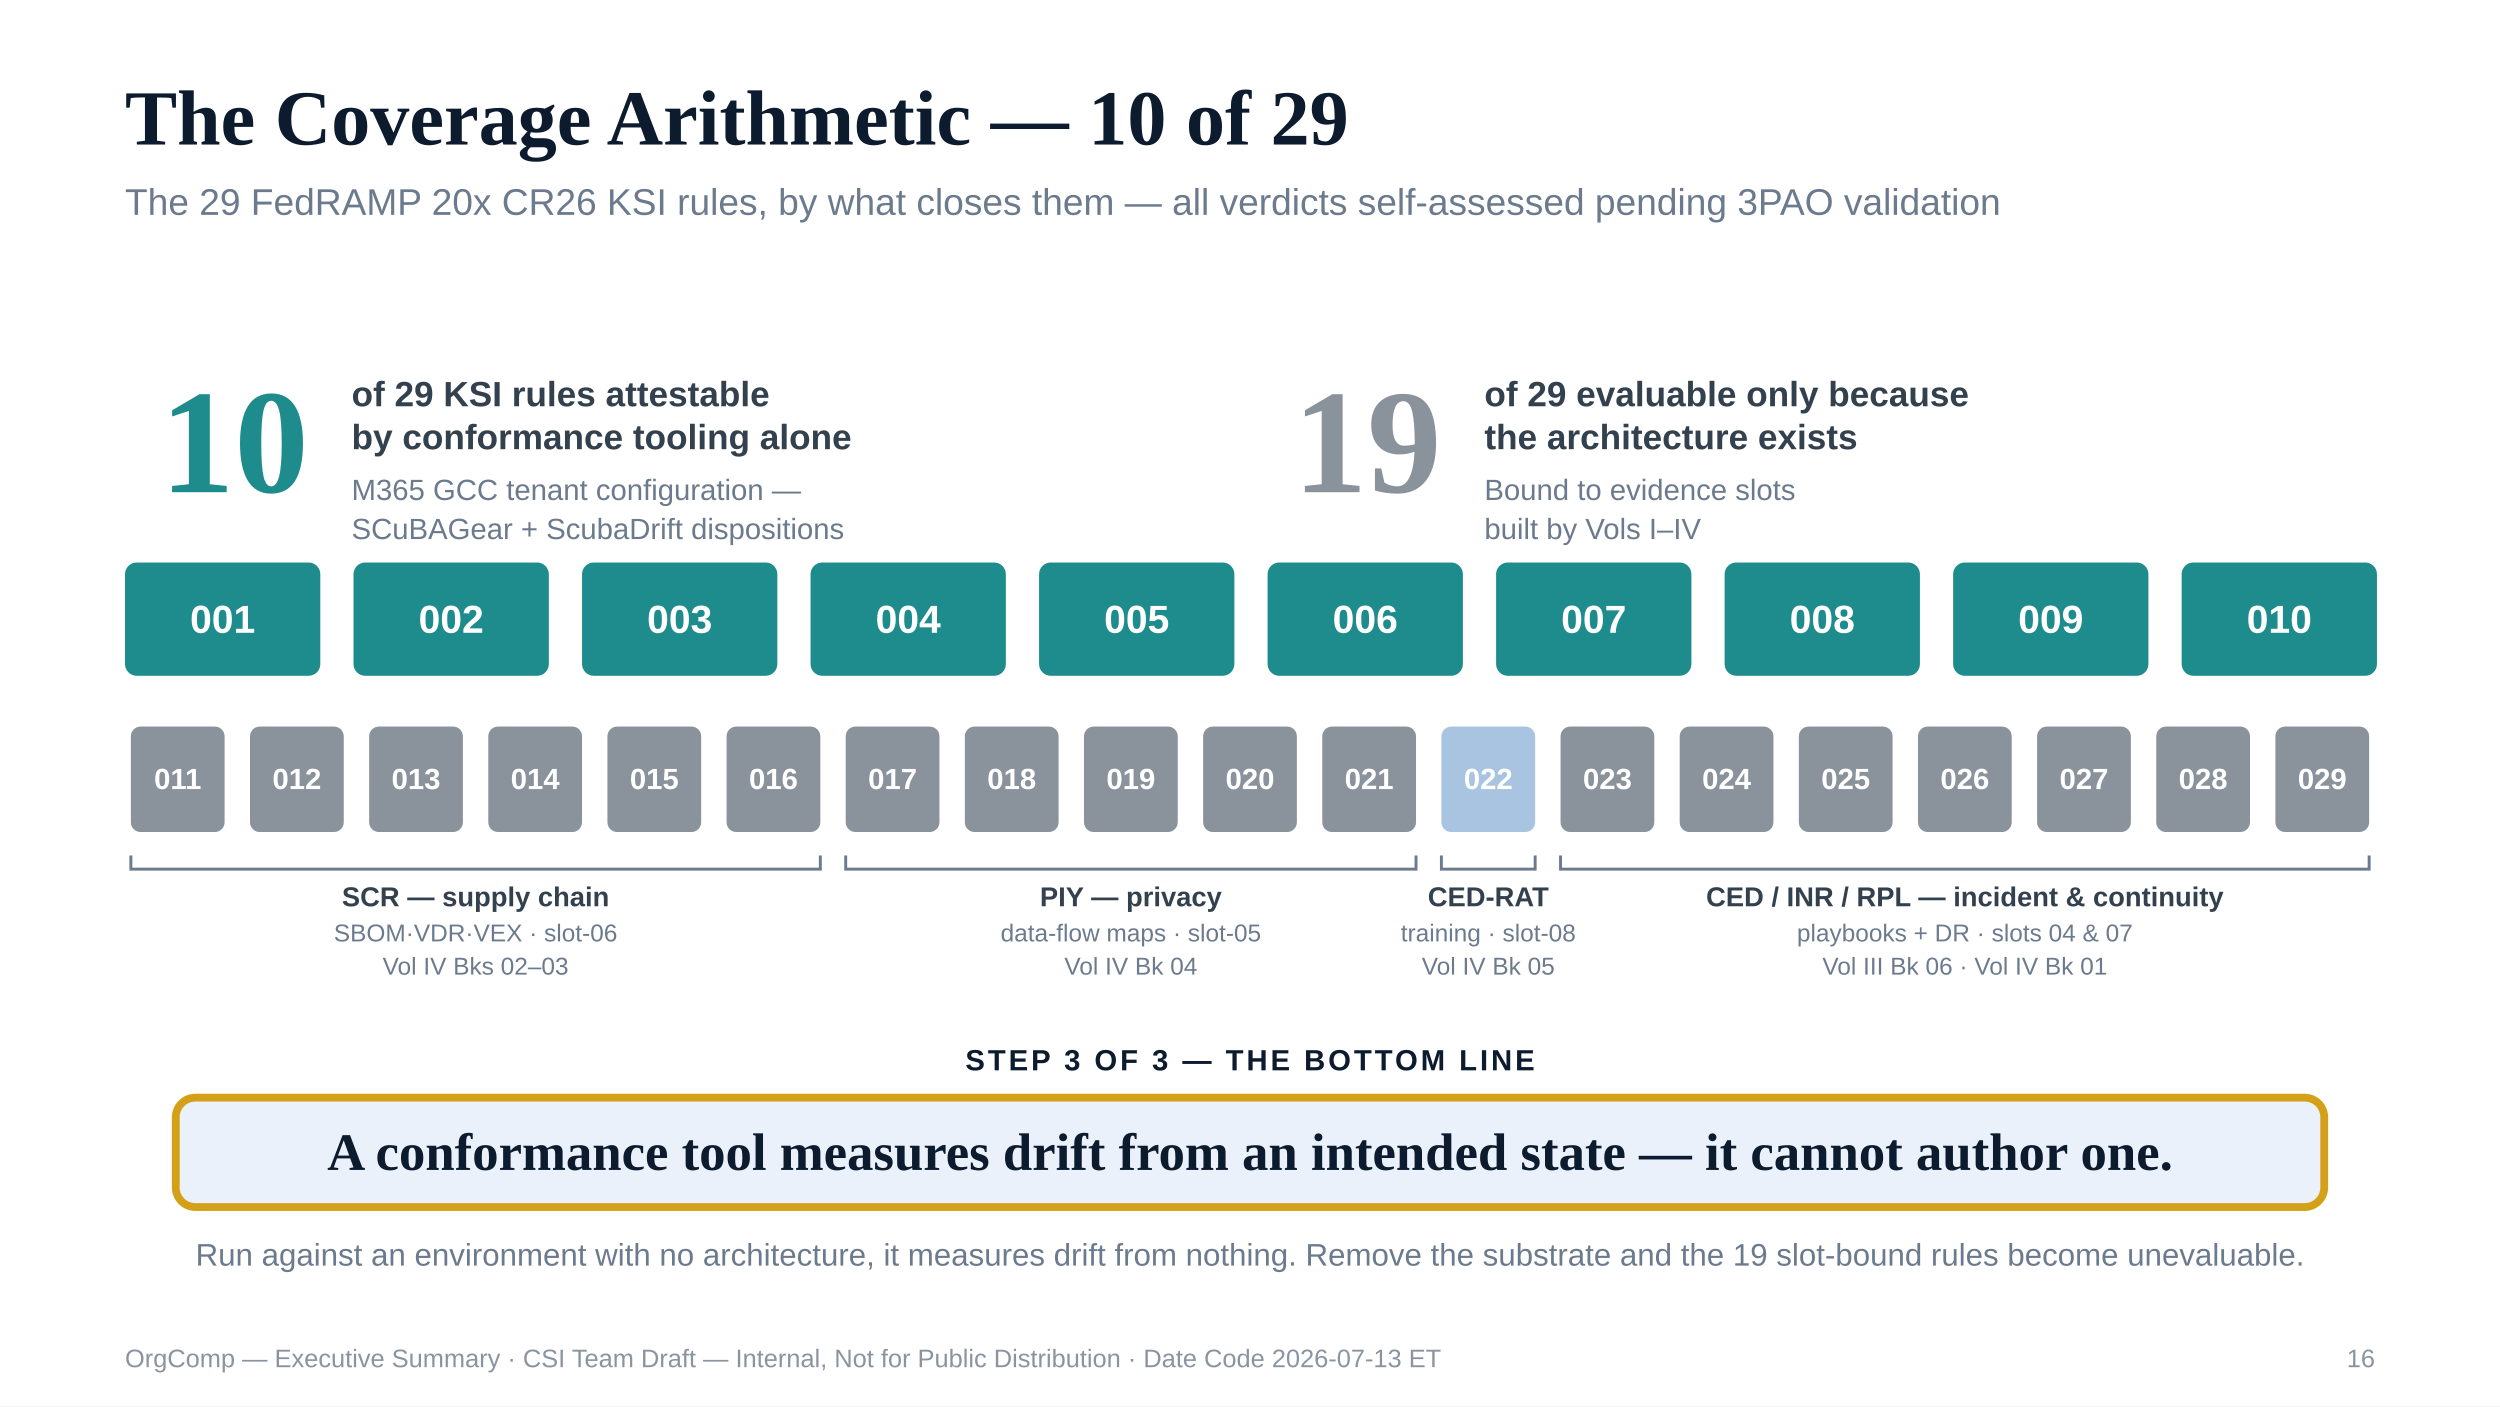
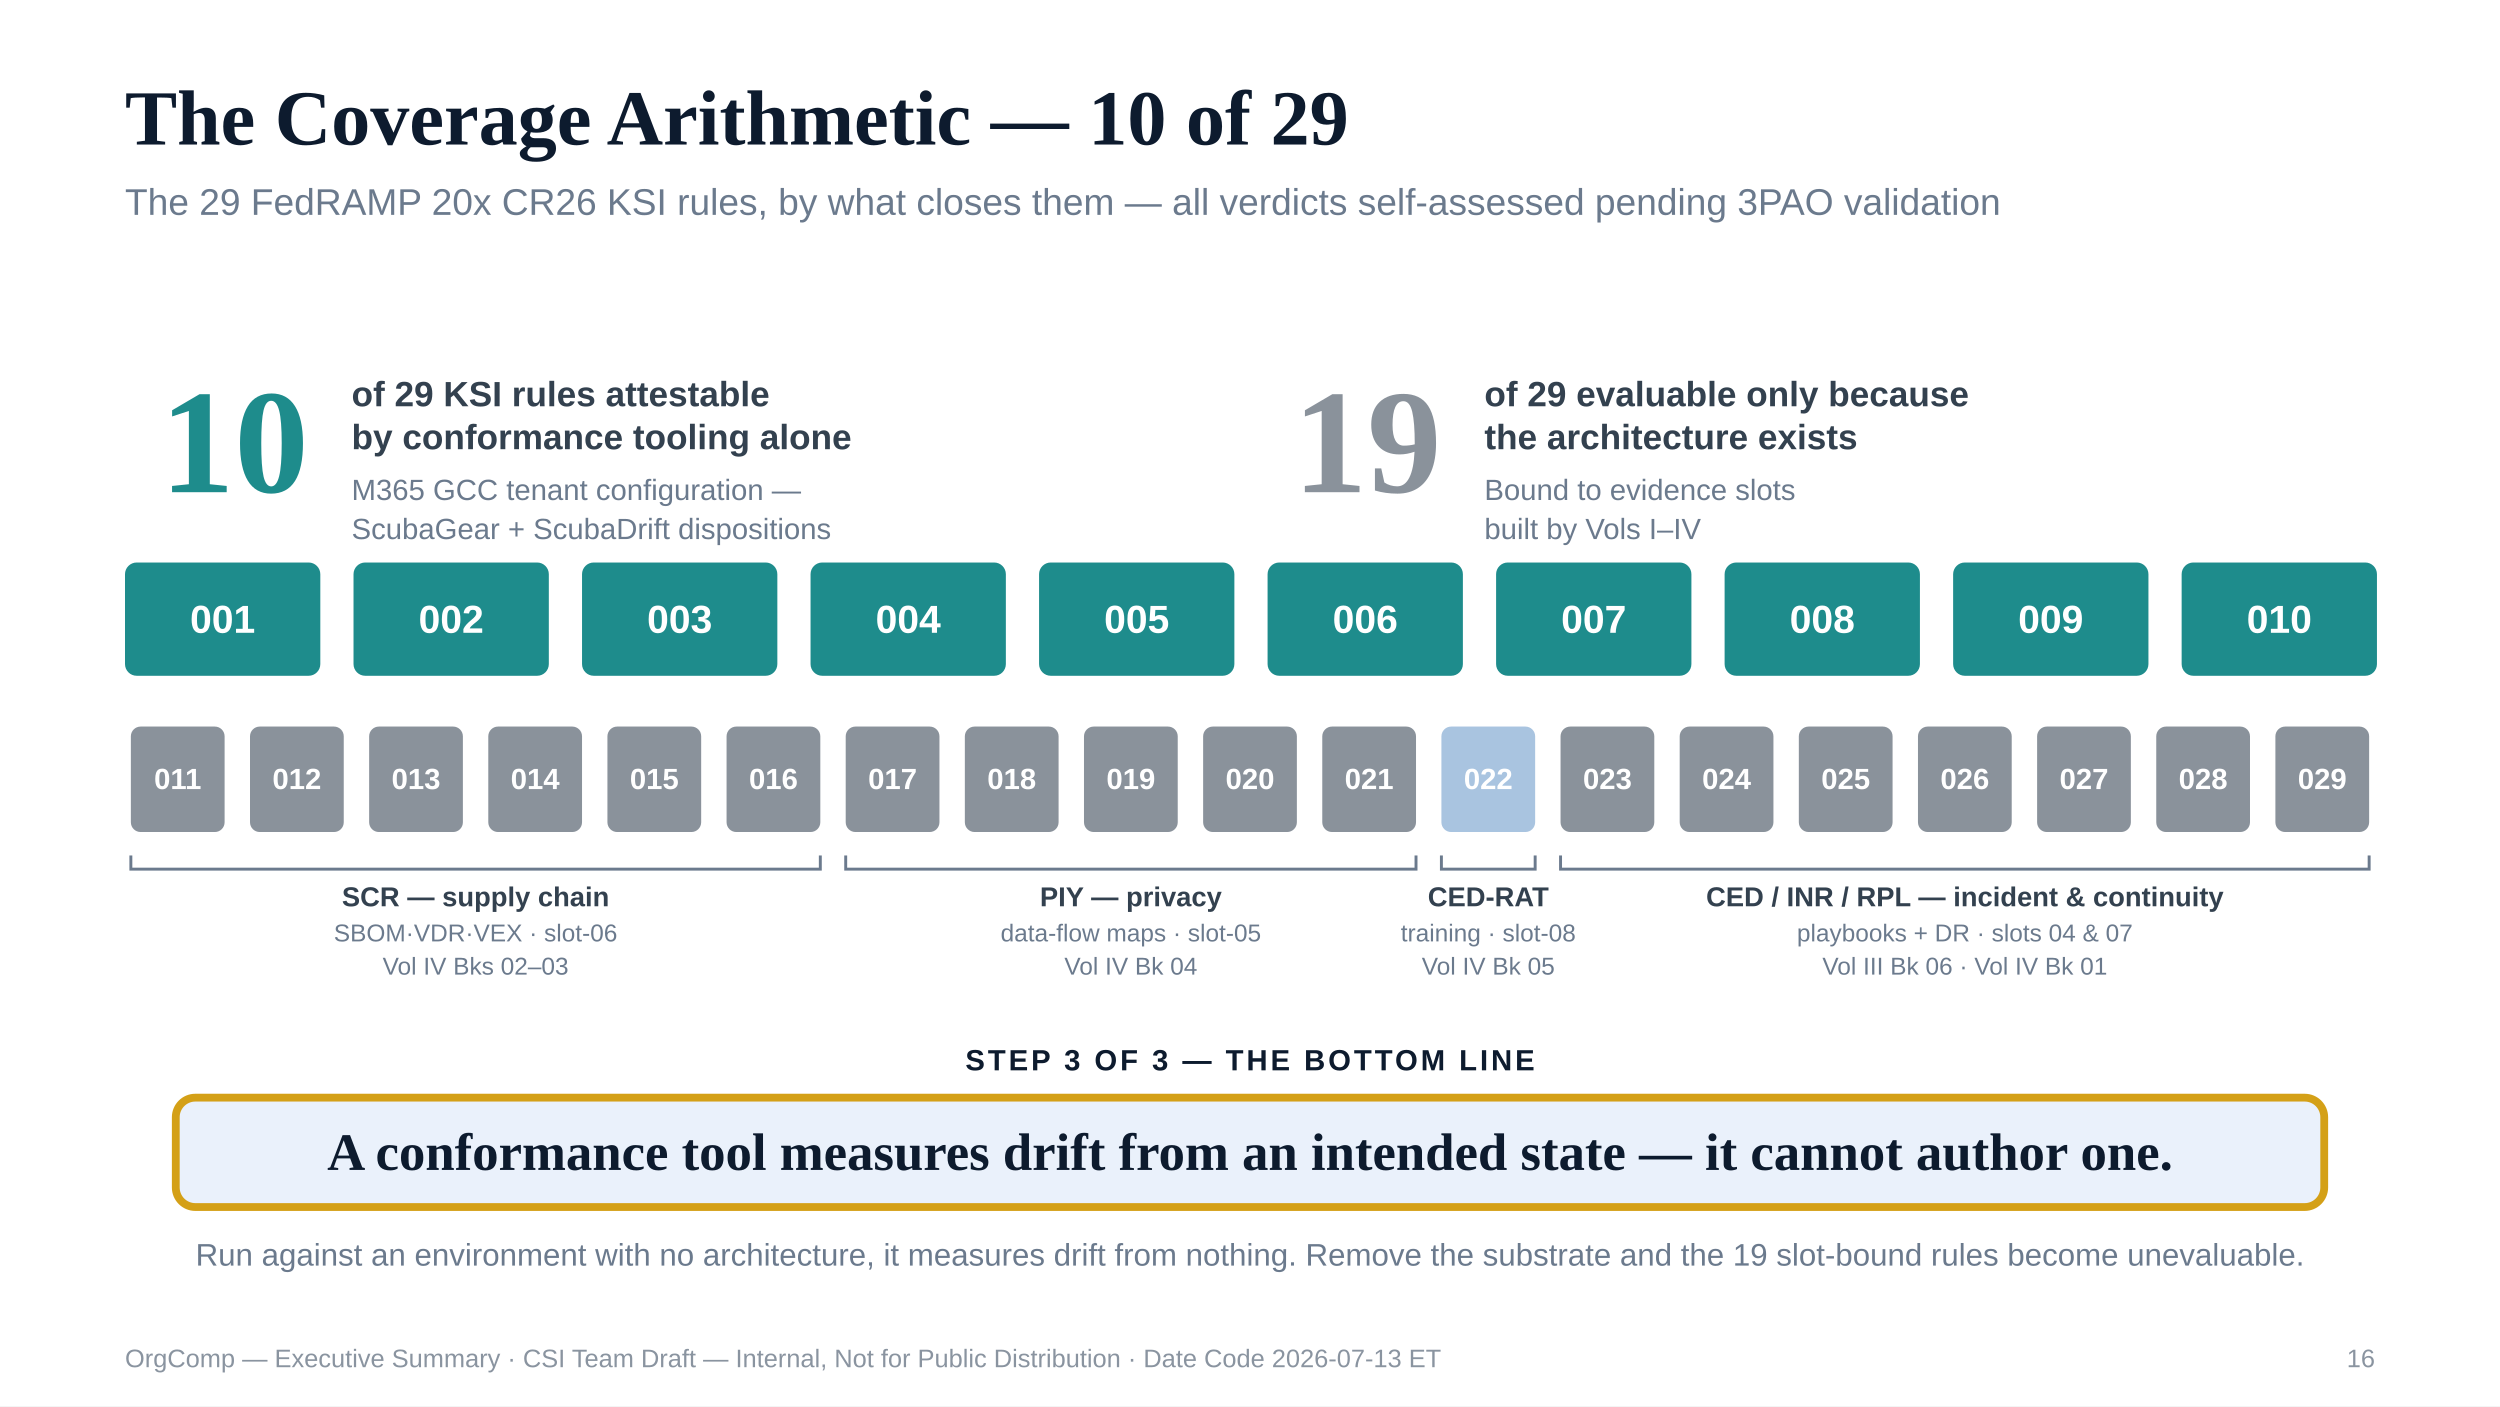
<svg xmlns="http://www.w3.org/2000/svg" viewBox="0 0 1280 720" style="font-family:Arial, 'Helvetica Neue', Helvetica, sans-serif;background:#FFFFFF;">
  <rect width="1280" height="720" fill="#FFFFFF" />
  <text x="64" y="74" text-anchor="start" font-family="Georgia, 'Times New Roman', serif" font-size="40" font-weight="bold" fill="#0D1B2E">The Coverage Arithmetic — 10 of 29</text>
  <text x="64" y="110" text-anchor="start" font-family="Arial, 'Helvetica Neue', Helvetica, sans-serif" font-size="19" font-weight="normal" fill="#6B7A8D">The 29 FedRAMP 20x CR26 KSI rules, by what closes them — all verdicts self-assessed pending 3PAO validation</text>
  <text x="120" y="252" text-anchor="middle" font-family="Georgia, 'Times New Roman', serif" font-size="76" font-weight="bold" fill="#1E8C8C">10</text>
  <text x="180" y="208" text-anchor="start" font-family="Arial, 'Helvetica Neue', Helvetica, sans-serif" font-size="18" font-weight="bold" fill="#33414F">of 29 KSI rules attestable</text>
  <text x="180" y="230" text-anchor="start" font-family="Arial, 'Helvetica Neue', Helvetica, sans-serif" font-size="18" font-weight="bold" fill="#33414F">by conformance tooling alone</text>
  <text x="180" y="256" text-anchor="start" font-family="Arial, 'Helvetica Neue', Helvetica, sans-serif" font-size="15" font-weight="normal" fill="#6B7A8D">M365 GCC tenant configuration —</text>
-   <text x="180" y="276" text-anchor="start" font-family="Arial, 'Helvetica Neue', Helvetica, sans-serif" font-size="15" font-weight="normal" fill="#6B7A8D">SCuBAGear + ScubaDrift dispositions</text>
+   <text x="180" y="276" text-anchor="start" font-family="Arial, 'Helvetica Neue', Helvetica, sans-serif" font-size="15" font-weight="normal" fill="#6B7A8D">ScubaGear + ScubaDrift dispositions</text>
  <text x="700" y="252" text-anchor="middle" font-family="Georgia, 'Times New Roman', serif" font-size="76" font-weight="bold" fill="#8A929B">19</text>
  <text x="760" y="208" text-anchor="start" font-family="Arial, 'Helvetica Neue', Helvetica, sans-serif" font-size="18" font-weight="bold" fill="#33414F">of 29 evaluable only because</text>
  <text x="760" y="230" text-anchor="start" font-family="Arial, 'Helvetica Neue', Helvetica, sans-serif" font-size="18" font-weight="bold" fill="#33414F">the architecture exists</text>
  <text x="760" y="256" text-anchor="start" font-family="Arial, 'Helvetica Neue', Helvetica, sans-serif" font-size="15" font-weight="normal" fill="#6B7A8D">Bound to evidence slots</text>
  <text x="760" y="276" text-anchor="start" font-family="Arial, 'Helvetica Neue', Helvetica, sans-serif" font-size="15" font-weight="normal" fill="#6B7A8D">built by Vols I–IV</text>
  <rect x="64" y="288" width="100" height="58" rx="6" fill="#1E8C8C" />
  <text x="114.0" y="324.0" text-anchor="middle" font-family="Arial, 'Helvetica Neue', Helvetica, sans-serif" font-size="20" font-weight="bold" fill="#FFFFFF">001</text>
  <rect x="181" y="288" width="100" height="58" rx="6" fill="#1E8C8C" />
  <text x="231.0" y="324.0" text-anchor="middle" font-family="Arial, 'Helvetica Neue', Helvetica, sans-serif" font-size="20" font-weight="bold" fill="#FFFFFF">002</text>
  <rect x="298" y="288" width="100" height="58" rx="6" fill="#1E8C8C" />
  <text x="348.0" y="324.0" text-anchor="middle" font-family="Arial, 'Helvetica Neue', Helvetica, sans-serif" font-size="20" font-weight="bold" fill="#FFFFFF">003</text>
  <rect x="415" y="288" width="100" height="58" rx="6" fill="#1E8C8C" />
  <text x="465.0" y="324.0" text-anchor="middle" font-family="Arial, 'Helvetica Neue', Helvetica, sans-serif" font-size="20" font-weight="bold" fill="#FFFFFF">004</text>
  <rect x="532" y="288" width="100" height="58" rx="6" fill="#1E8C8C" />
  <text x="582.0" y="324.0" text-anchor="middle" font-family="Arial, 'Helvetica Neue', Helvetica, sans-serif" font-size="20" font-weight="bold" fill="#FFFFFF">005</text>
  <rect x="649" y="288" width="100" height="58" rx="6" fill="#1E8C8C" />
  <text x="699.0" y="324.0" text-anchor="middle" font-family="Arial, 'Helvetica Neue', Helvetica, sans-serif" font-size="20" font-weight="bold" fill="#FFFFFF">006</text>
  <rect x="766" y="288" width="100" height="58" rx="6" fill="#1E8C8C" />
  <text x="816.0" y="324.0" text-anchor="middle" font-family="Arial, 'Helvetica Neue', Helvetica, sans-serif" font-size="20" font-weight="bold" fill="#FFFFFF">007</text>
  <rect x="883" y="288" width="100" height="58" rx="6" fill="#1E8C8C" />
  <text x="933.0" y="324.0" text-anchor="middle" font-family="Arial, 'Helvetica Neue', Helvetica, sans-serif" font-size="20" font-weight="bold" fill="#FFFFFF">008</text>
  <rect x="1000" y="288" width="100" height="58" rx="6" fill="#1E8C8C" />
  <text x="1050.0" y="324.0" text-anchor="middle" font-family="Arial, 'Helvetica Neue', Helvetica, sans-serif" font-size="20" font-weight="bold" fill="#FFFFFF">009</text>
  <rect x="1117" y="288" width="100" height="58" rx="6" fill="#1E8C8C" />
  <text x="1167.0" y="324.0" text-anchor="middle" font-family="Arial, 'Helvetica Neue', Helvetica, sans-serif" font-size="20" font-weight="bold" fill="#FFFFFF">010</text>
  <rect x="67" y="372" width="48" height="54" rx="5" fill="#8A929B" />
  <text x="91.0" y="404.0" text-anchor="middle" font-family="Arial, 'Helvetica Neue', Helvetica, sans-serif" font-size="15" font-weight="bold" fill="#FFFFFF">011</text>
  <rect x="128" y="372" width="48" height="54" rx="5" fill="#8A929B" />
  <text x="152.0" y="404.0" text-anchor="middle" font-family="Arial, 'Helvetica Neue', Helvetica, sans-serif" font-size="15" font-weight="bold" fill="#FFFFFF">012</text>
  <rect x="189" y="372" width="48" height="54" rx="5" fill="#8A929B" />
  <text x="213.0" y="404.0" text-anchor="middle" font-family="Arial, 'Helvetica Neue', Helvetica, sans-serif" font-size="15" font-weight="bold" fill="#FFFFFF">013</text>
  <rect x="250" y="372" width="48" height="54" rx="5" fill="#8A929B" />
  <text x="274.0" y="404.0" text-anchor="middle" font-family="Arial, 'Helvetica Neue', Helvetica, sans-serif" font-size="15" font-weight="bold" fill="#FFFFFF">014</text>
  <rect x="311" y="372" width="48" height="54" rx="5" fill="#8A929B" />
  <text x="335.0" y="404.0" text-anchor="middle" font-family="Arial, 'Helvetica Neue', Helvetica, sans-serif" font-size="15" font-weight="bold" fill="#FFFFFF">015</text>
  <rect x="372" y="372" width="48" height="54" rx="5" fill="#8A929B" />
  <text x="396.0" y="404.0" text-anchor="middle" font-family="Arial, 'Helvetica Neue', Helvetica, sans-serif" font-size="15" font-weight="bold" fill="#FFFFFF">016</text>
  <rect x="433" y="372" width="48" height="54" rx="5" fill="#8A929B" />
  <text x="457.0" y="404.0" text-anchor="middle" font-family="Arial, 'Helvetica Neue', Helvetica, sans-serif" font-size="15" font-weight="bold" fill="#FFFFFF">017</text>
  <rect x="494" y="372" width="48" height="54" rx="5" fill="#8A929B" />
  <text x="518.0" y="404.0" text-anchor="middle" font-family="Arial, 'Helvetica Neue', Helvetica, sans-serif" font-size="15" font-weight="bold" fill="#FFFFFF">018</text>
  <rect x="555" y="372" width="48" height="54" rx="5" fill="#8A929B" />
  <text x="579.0" y="404.0" text-anchor="middle" font-family="Arial, 'Helvetica Neue', Helvetica, sans-serif" font-size="15" font-weight="bold" fill="#FFFFFF">019</text>
  <rect x="616" y="372" width="48" height="54" rx="5" fill="#8A929B" />
  <text x="640.0" y="404.0" text-anchor="middle" font-family="Arial, 'Helvetica Neue', Helvetica, sans-serif" font-size="15" font-weight="bold" fill="#FFFFFF">020</text>
  <rect x="677" y="372" width="48" height="54" rx="5" fill="#8A929B" />
  <text x="701.0" y="404.0" text-anchor="middle" font-family="Arial, 'Helvetica Neue', Helvetica, sans-serif" font-size="15" font-weight="bold" fill="#FFFFFF">021</text>
  <rect x="738" y="372" width="48" height="54" rx="5" fill="#A9C4E0" />
  <text x="762.0" y="404.0" text-anchor="middle" font-family="Arial, 'Helvetica Neue', Helvetica, sans-serif" font-size="15" font-weight="bold" fill="#FFFFFF">022</text>
  <rect x="799" y="372" width="48" height="54" rx="5" fill="#8A929B" />
  <text x="823.0" y="404.0" text-anchor="middle" font-family="Arial, 'Helvetica Neue', Helvetica, sans-serif" font-size="15" font-weight="bold" fill="#FFFFFF">023</text>
  <rect x="860" y="372" width="48" height="54" rx="5" fill="#8A929B" />
  <text x="884.0" y="404.0" text-anchor="middle" font-family="Arial, 'Helvetica Neue', Helvetica, sans-serif" font-size="15" font-weight="bold" fill="#FFFFFF">024</text>
  <rect x="921" y="372" width="48" height="54" rx="5" fill="#8A929B" />
  <text x="945.0" y="404.0" text-anchor="middle" font-family="Arial, 'Helvetica Neue', Helvetica, sans-serif" font-size="15" font-weight="bold" fill="#FFFFFF">025</text>
  <rect x="982" y="372" width="48" height="54" rx="5" fill="#8A929B" />
  <text x="1006.0" y="404.0" text-anchor="middle" font-family="Arial, 'Helvetica Neue', Helvetica, sans-serif" font-size="15" font-weight="bold" fill="#FFFFFF">026</text>
  <rect x="1043" y="372" width="48" height="54" rx="5" fill="#8A929B" />
  <text x="1067.0" y="404.0" text-anchor="middle" font-family="Arial, 'Helvetica Neue', Helvetica, sans-serif" font-size="15" font-weight="bold" fill="#FFFFFF">027</text>
  <rect x="1104" y="372" width="48" height="54" rx="5" fill="#8A929B" />
  <text x="1128.0" y="404.0" text-anchor="middle" font-family="Arial, 'Helvetica Neue', Helvetica, sans-serif" font-size="15" font-weight="bold" fill="#FFFFFF">028</text>
  <rect x="1165" y="372" width="48" height="54" rx="5" fill="#8A929B" />
  <text x="1189.0" y="404.0" text-anchor="middle" font-family="Arial, 'Helvetica Neue', Helvetica, sans-serif" font-size="15" font-weight="bold" fill="#FFFFFF">029</text>
  <path d="M67,438 L67,445 L420,445 L420,438" fill="none" stroke="#6B7A8D" stroke-width="1.5" />
  <text x="243.5" y="464" text-anchor="middle" font-family="Arial, 'Helvetica Neue', Helvetica, sans-serif" font-size="14" font-weight="bold" fill="#33414F">SCR — supply chain</text>
  <text x="243.5" y="482" text-anchor="middle" font-family="Arial, 'Helvetica Neue', Helvetica, sans-serif" font-size="12.5" font-weight="normal" fill="#6B7A8D">SBOM·VDR·VEX · slot-06</text>
  <text x="243.5" y="499" text-anchor="middle" font-family="Arial, 'Helvetica Neue', Helvetica, sans-serif" font-size="12.5" font-weight="normal" fill="#6B7A8D">Vol IV Bks 02–03</text>
  <path d="M433,438 L433,445 L725,445 L725,438" fill="none" stroke="#6B7A8D" stroke-width="1.5" />
  <text x="579.0" y="464" text-anchor="middle" font-family="Arial, 'Helvetica Neue', Helvetica, sans-serif" font-size="14" font-weight="bold" fill="#33414F">PIY — privacy</text>
  <text x="579.0" y="482" text-anchor="middle" font-family="Arial, 'Helvetica Neue', Helvetica, sans-serif" font-size="12.5" font-weight="normal" fill="#6B7A8D">data-flow maps · slot-05</text>
  <text x="579.0" y="499" text-anchor="middle" font-family="Arial, 'Helvetica Neue', Helvetica, sans-serif" font-size="12.5" font-weight="normal" fill="#6B7A8D">Vol IV Bk 04</text>
  <path d="M738,438 L738,445 L786,445 L786,438" fill="none" stroke="#6B7A8D" stroke-width="1.5" />
  <text x="762.0" y="464" text-anchor="middle" font-family="Arial, 'Helvetica Neue', Helvetica, sans-serif" font-size="14" font-weight="bold" fill="#33414F">CED-RAT</text>
  <text x="762.0" y="482" text-anchor="middle" font-family="Arial, 'Helvetica Neue', Helvetica, sans-serif" font-size="12.5" font-weight="normal" fill="#6B7A8D">training · slot-08</text>
  <text x="762.0" y="499" text-anchor="middle" font-family="Arial, 'Helvetica Neue', Helvetica, sans-serif" font-size="12.5" font-weight="normal" fill="#6B7A8D">Vol IV Bk 05</text>
  <path d="M799,438 L799,445 L1213,445 L1213,438" fill="none" stroke="#6B7A8D" stroke-width="1.5" />
  <text x="1006.0" y="464" text-anchor="middle" font-family="Arial, 'Helvetica Neue', Helvetica, sans-serif" font-size="14" font-weight="bold" fill="#33414F">CED / INR / RPL — incident &amp; continuity</text>
  <text x="1006.0" y="482" text-anchor="middle" font-family="Arial, 'Helvetica Neue', Helvetica, sans-serif" font-size="12.5" font-weight="normal" fill="#6B7A8D">playbooks + DR · slots 04 &amp; 07</text>
  <text x="1006.0" y="499" text-anchor="middle" font-family="Arial, 'Helvetica Neue', Helvetica, sans-serif" font-size="12.5" font-weight="normal" fill="#6B7A8D">Vol III Bk 06 · Vol IV Bk 01</text>
  <text x="640" y="548" text-anchor="middle" font-family="Arial, 'Helvetica Neue', Helvetica, sans-serif" font-size="15" font-weight="bold" fill="#0D1B2E" letter-spacing="1.5">STEP 3 OF 3 — THE BOTTOM LINE</text>
  <rect x="90" y="562" width="1100" height="56" rx="10" fill="#EAF1FB" stroke="#D4A017" stroke-width="4" />
  <text x="640" y="599" text-anchor="middle" font-family="Georgia, 'Times New Roman', serif" font-size="27" font-weight="bold" fill="#0D1B2E">A conformance tool measures drift from an intended state — it cannot author one.</text>
  <text x="640" y="648" text-anchor="middle" font-family="Arial, 'Helvetica Neue', Helvetica, sans-serif" font-size="16" font-weight="normal" fill="#6B7A8D">Run against an environment with no architecture, it measures drift from nothing. Remove the substrate and the 19 slot-bound rules become unevaluable.</text>
  <text x="64" y="700" text-anchor="start" font-family="Arial, 'Helvetica Neue', Helvetica, sans-serif" font-size="13" font-weight="normal" fill="#8A94A0">OrgComp — Executive Summary · CSI Team Draft — Internal, Not for Public Distribution · Date Code 2026-07-13 ET</text>
  <text x="1216" y="700" text-anchor="end" font-family="Arial, 'Helvetica Neue', Helvetica, sans-serif" font-size="13" font-weight="normal" fill="#8A94A0">16</text>
</svg>
